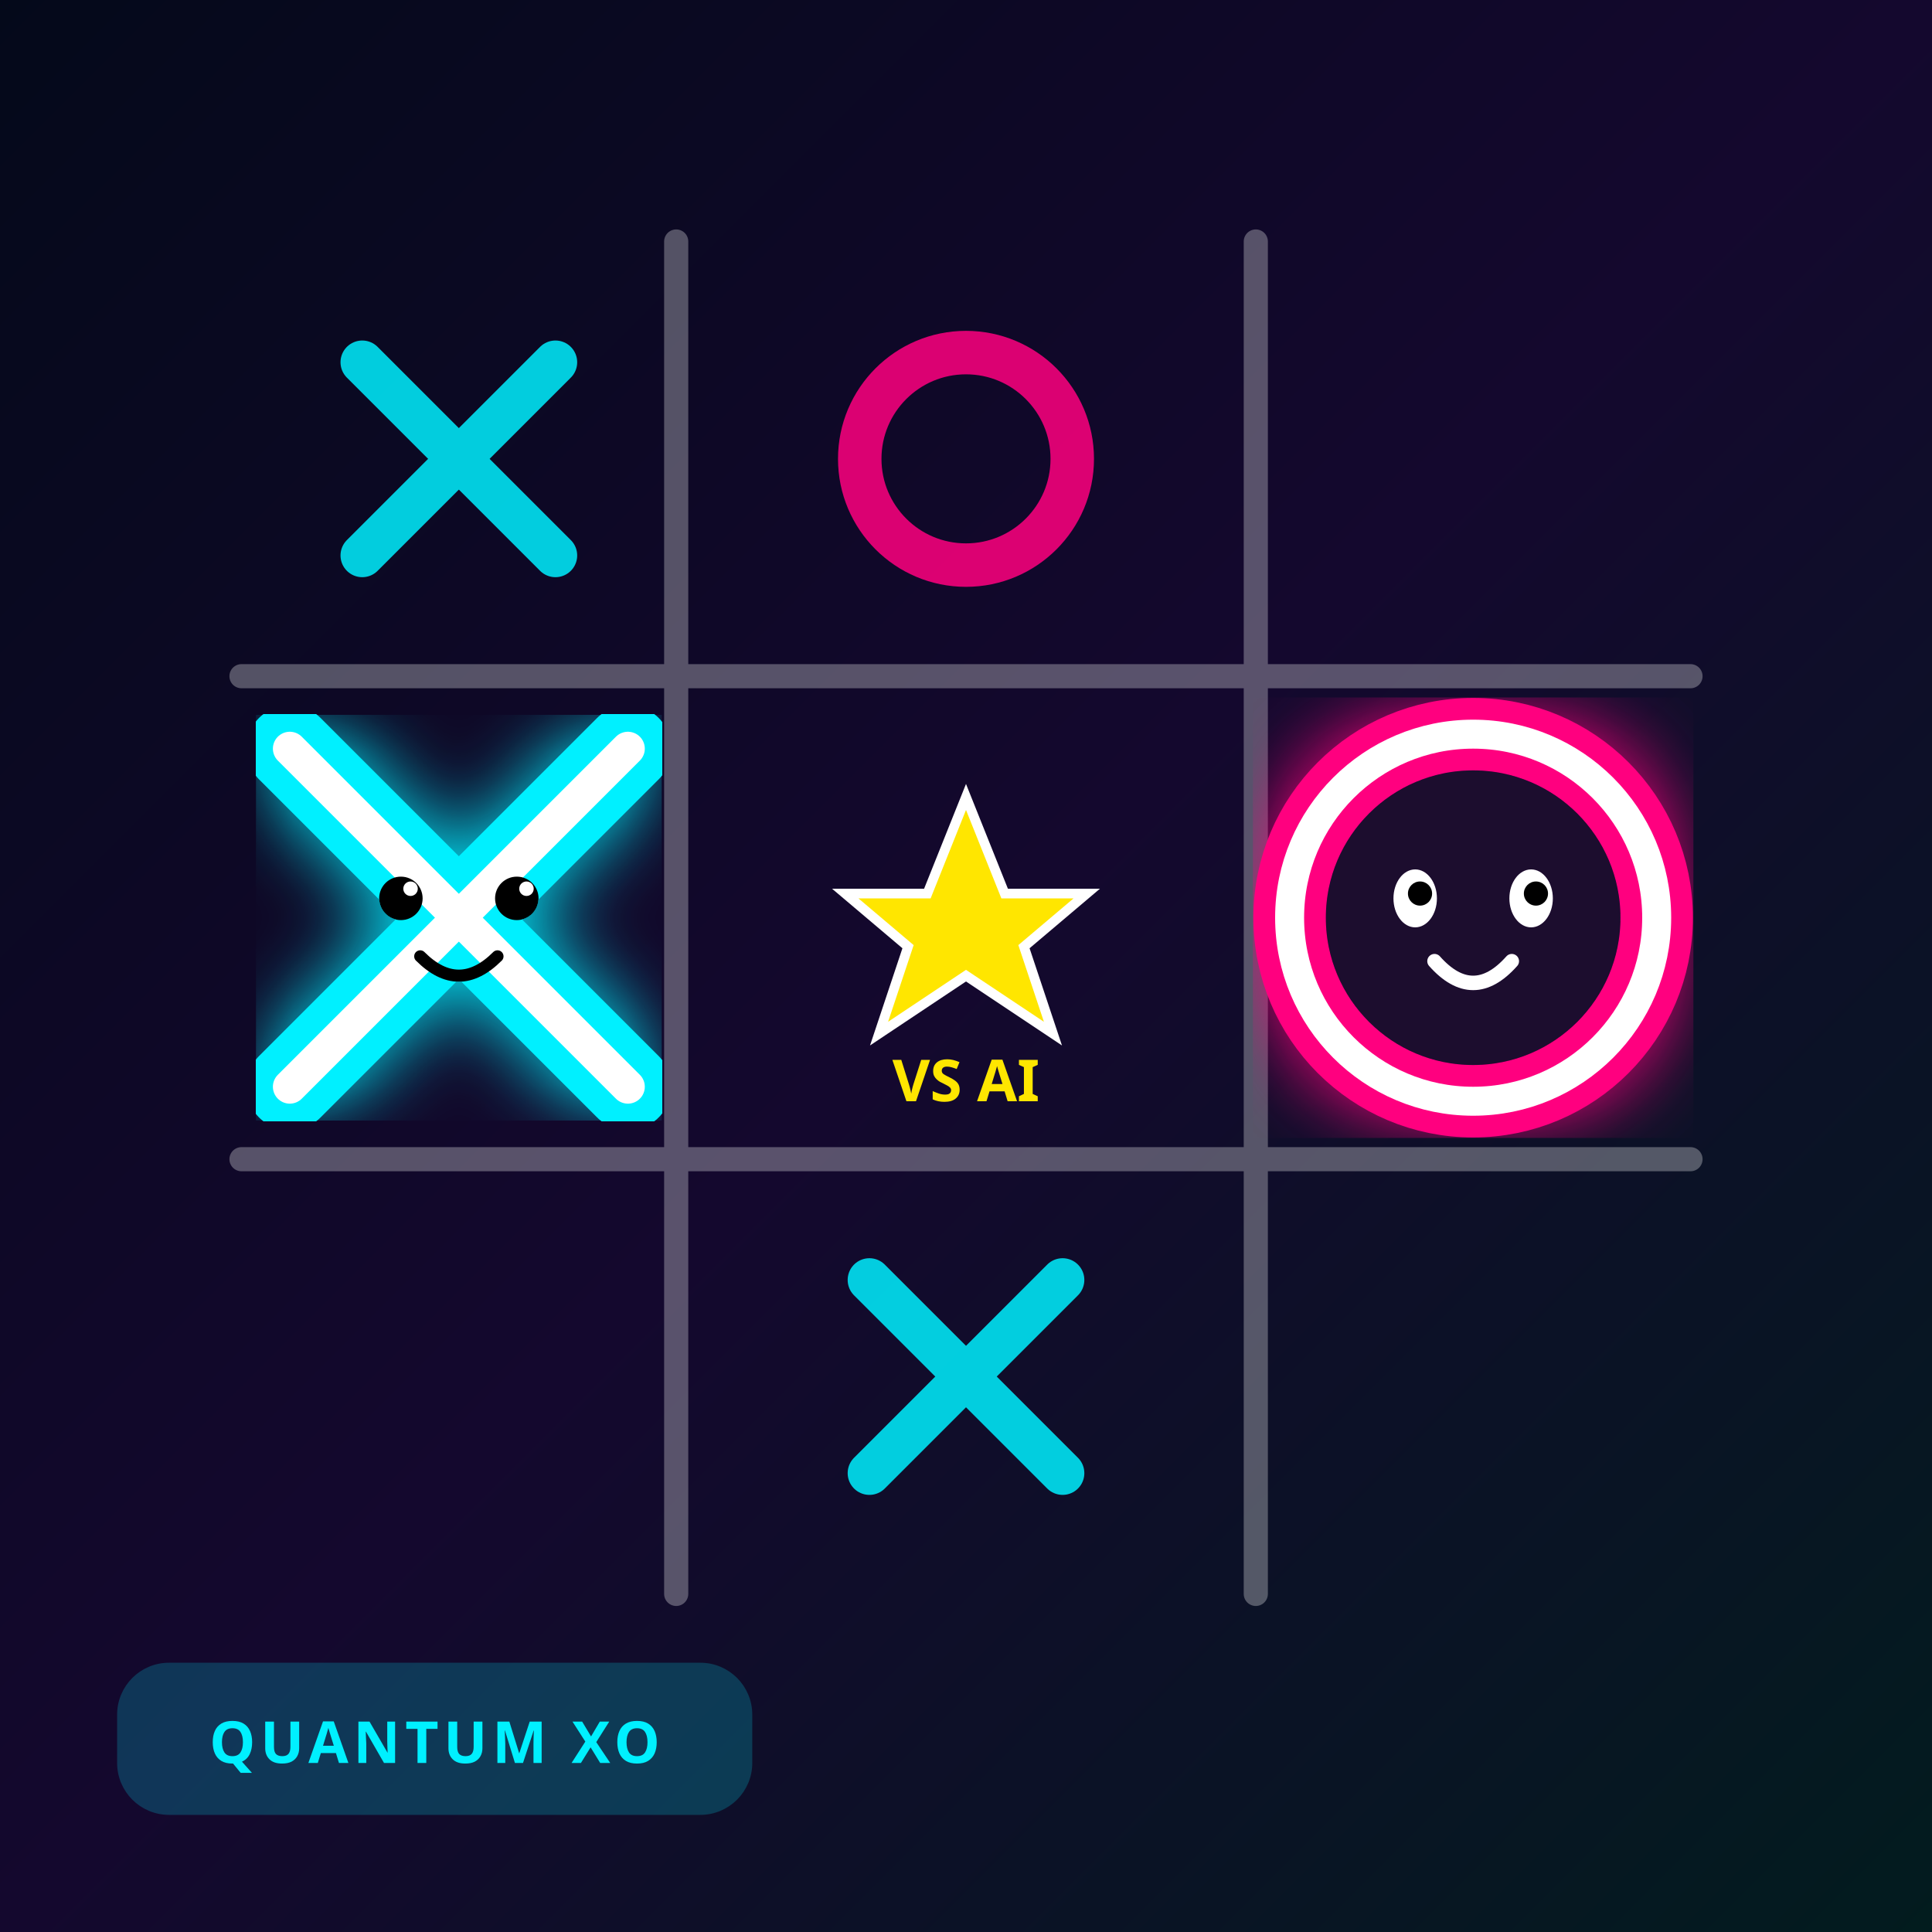
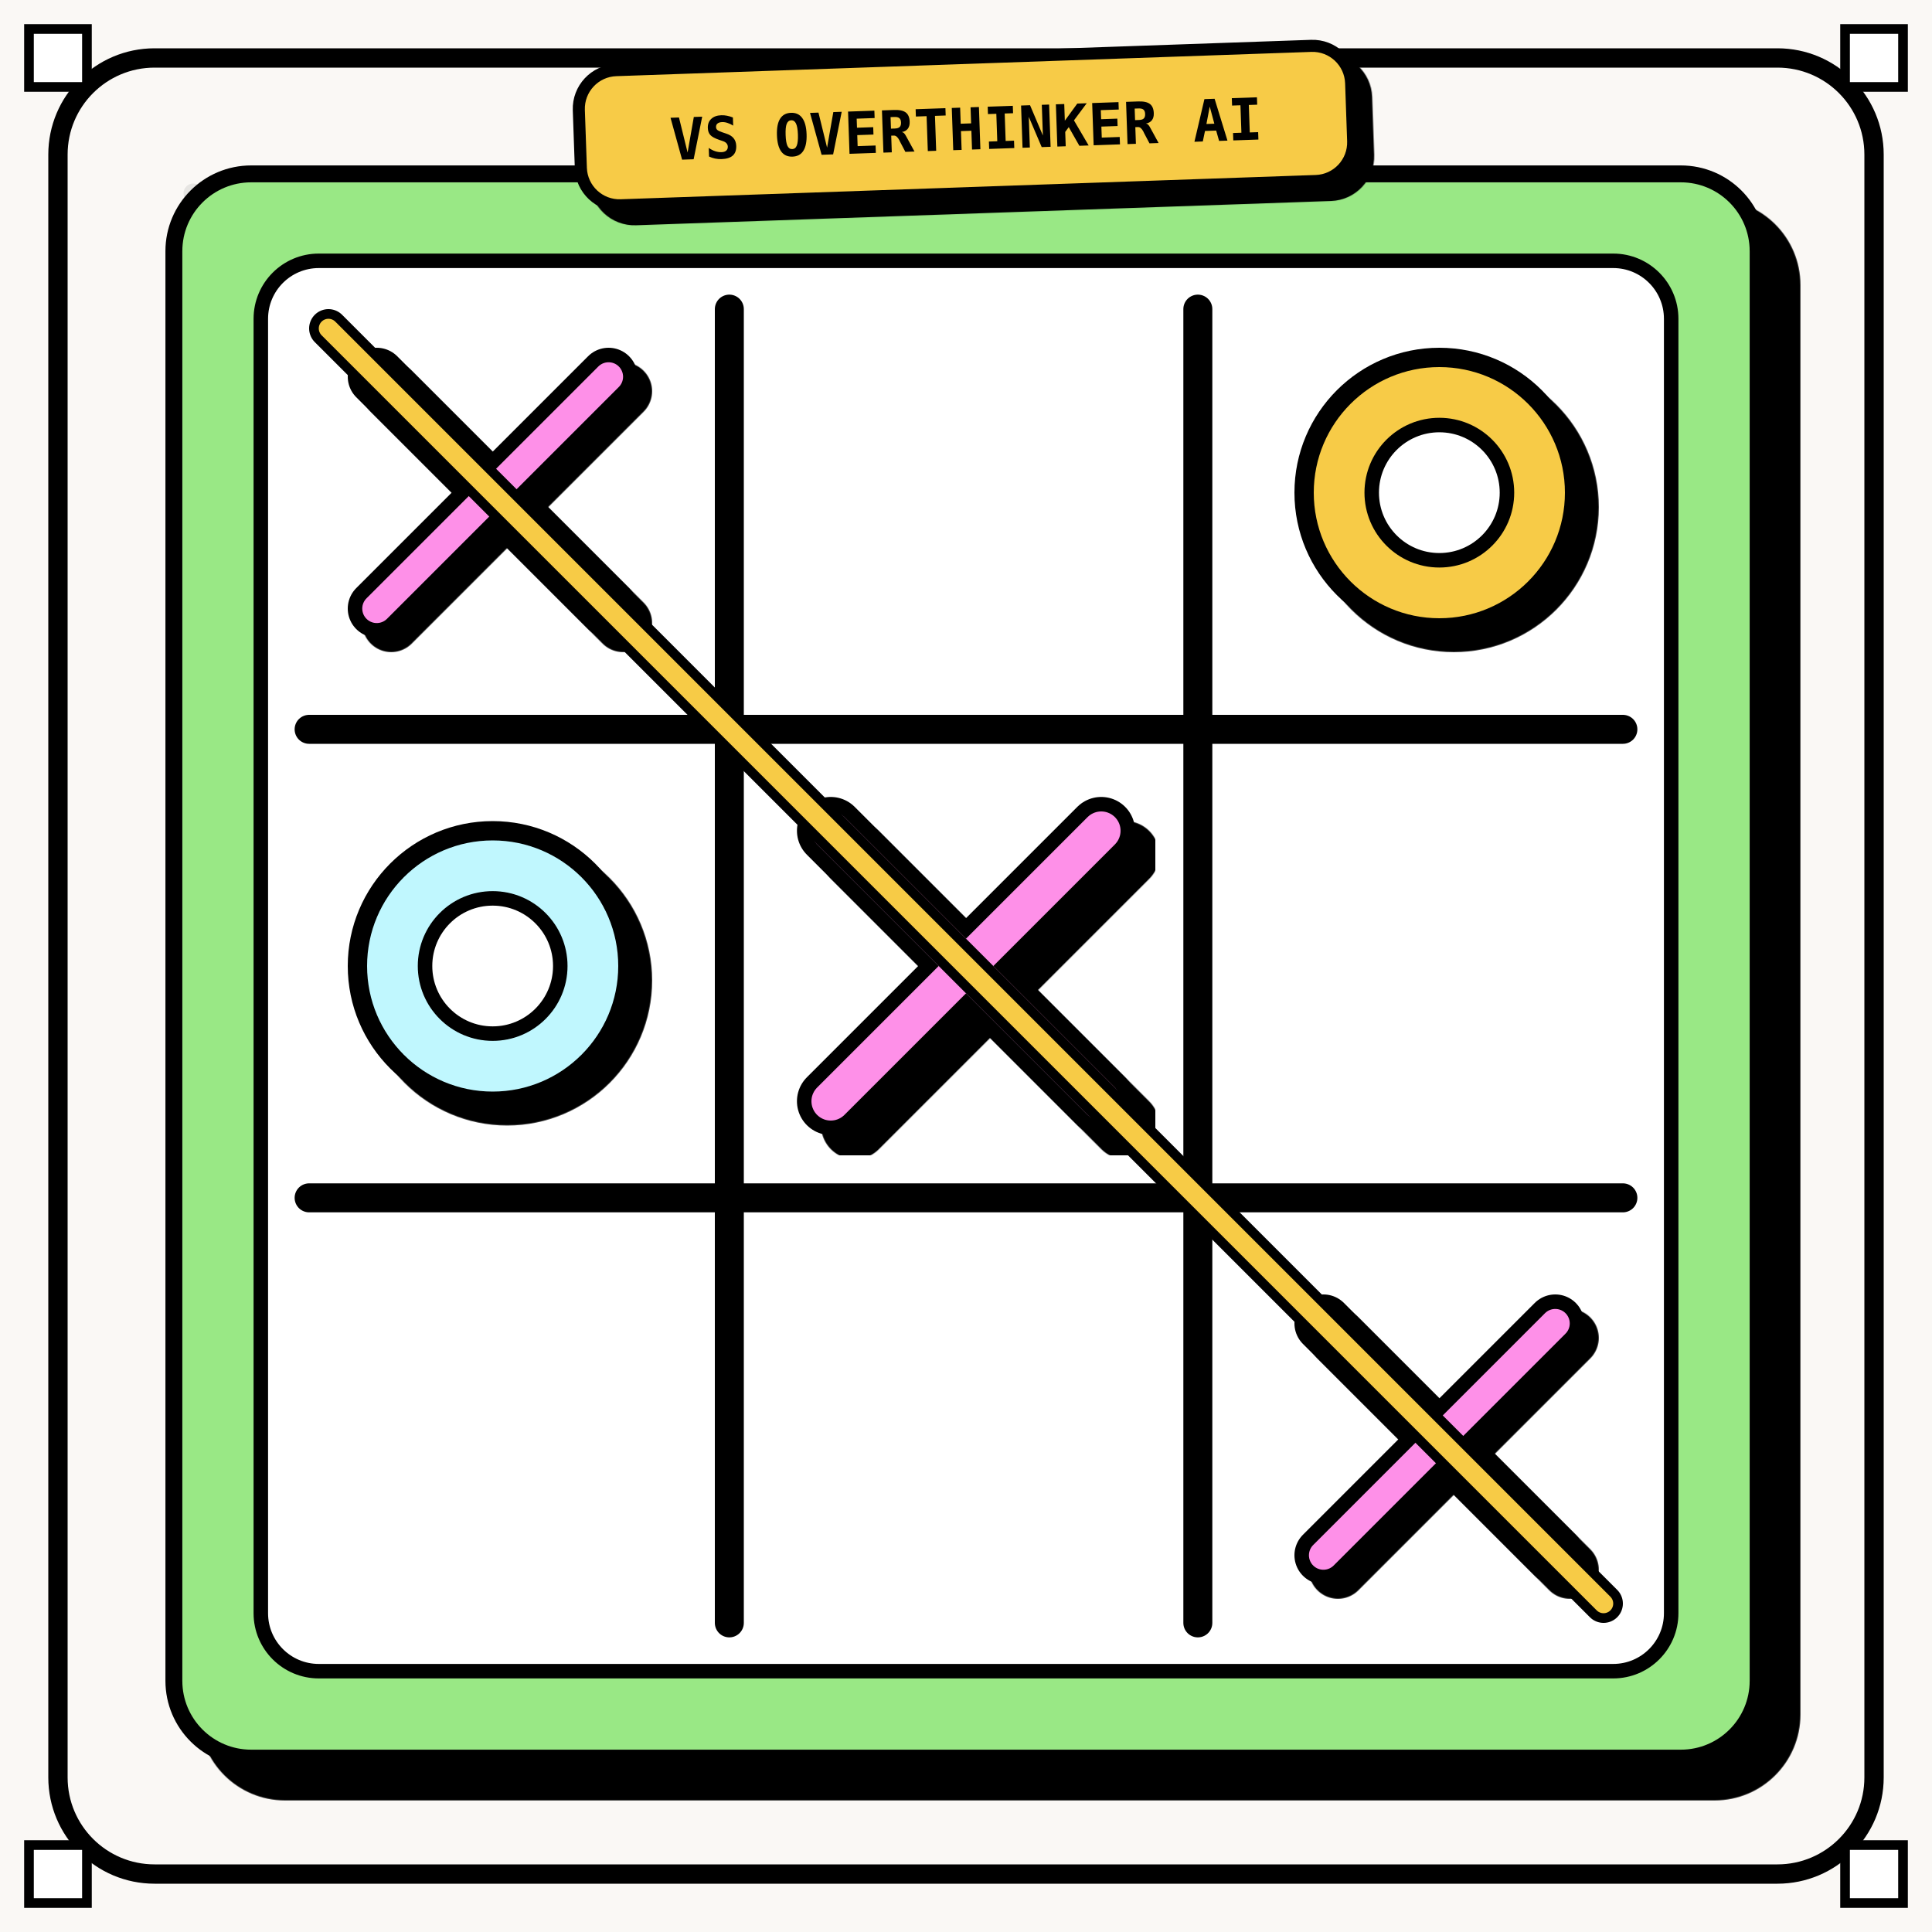
<svg xmlns="http://www.w3.org/2000/svg" viewBox="0 0 400 400" width="100%" height="100%">
  <defs>
-     <linearGradient id="xoBg" x1="0%" y1="0%" x2="100%" y2="100%">
-       <stop offset="0%" stop-color="#04091a" />
-       <stop offset="50%" stop-color="#14082e" />
-       <stop offset="100%" stop-color="#021c1e" />
-     </linearGradient>
-     <filter id="xGlow">
-       <feDropShadow dx="0" dy="0" stdDeviation="8" flood-color="#00f0ff" flood-opacity="0.95" />
+     <filter id="neoShadowSm" x="-20%" y="-20%" width="140%" height="140%">
+       <feDropShadow dx="3" dy="3" stdDeviation="0" flood-color="#000000" />
    </filter>
-     <filter id="oGlow">
-       <feDropShadow dx="0" dy="0" stdDeviation="8" flood-color="#ff007f" flood-opacity="0.95" />
+     <filter id="neoShadow" x="-20%" y="-20%" width="140%" height="140%">
+       <feDropShadow dx="5" dy="5" stdDeviation="0" flood-color="#000000" />
+     </filter>
+     <filter id="neoShadowLg" x="-20%" y="-20%" width="140%" height="140%">
+       <feDropShadow dx="7" dy="7" stdDeviation="0" flood-color="#000000" />
    </filter>
  </defs>
-   <rect width="400" height="400" fill="url(#xoBg)" />
-   <g stroke="#ffffff" stroke-width="5" opacity="0.3" stroke-linecap="round">
-     <line x1="140" y1="50" x2="140" y2="330" />
-     <line x1="260" y1="50" x2="260" y2="330" />
-     <line x1="50" y1="140" x2="350" y2="140" />
-     <line x1="50" y1="240" x2="350" y2="240" />
+   <rect width="400" height="400" fill="#FAF8F5" />
+   <g fill="#000000" opacity="0.08">
+     <circle cx="40" cy="40" r="2" />
+     <circle cx="100" cy="40" r="2" />
+     <circle cx="160" cy="40" r="2" />
+     <circle cx="220" cy="40" r="2" />
+     <circle cx="280" cy="40" r="2" />
+     <circle cx="340" cy="40" r="2" />
+     <circle cx="40" cy="100" r="2" />
+     <circle cx="100" cy="100" r="2" />
+     <circle cx="160" cy="100" r="2" />
+     <circle cx="220" cy="100" r="2" />
+     <circle cx="280" cy="100" r="2" />
+     <circle cx="340" cy="100" r="2" />
+     <circle cx="40" cy="160" r="2" />
+     <circle cx="100" cy="160" r="2" />
+     <circle cx="160" cy="160" r="2" />
+     <circle cx="220" cy="160" r="2" />
+     <circle cx="280" cy="160" r="2" />
+     <circle cx="340" cy="160" r="2" />
+     <circle cx="40" cy="220" r="2" />
+     <circle cx="100" cy="220" r="2" />
+     <circle cx="160" cy="220" r="2" />
+     <circle cx="220" cy="220" r="2" />
+     <circle cx="280" cy="220" r="2" />
+     <circle cx="340" cy="220" r="2" />
+     <circle cx="40" cy="280" r="2" />
+     <circle cx="100" cy="280" r="2" />
+     <circle cx="160" cy="280" r="2" />
+     <circle cx="220" cy="280" r="2" />
+     <circle cx="280" cy="280" r="2" />
+     <circle cx="340" cy="280" r="2" />
+     <circle cx="40" cy="340" r="2" />
+     <circle cx="100" cy="340" r="2" />
+     <circle cx="160" cy="340" r="2" />
+     <circle cx="220" cy="340" r="2" />
+     <circle cx="280" cy="340" r="2" />
+     <circle cx="340" cy="340" r="2" />
  </g>
-   <g filter="url(#xGlow)" transform="translate(95, 190)">
-     <line x1="-35" y1="-35" x2="35" y2="35" stroke="#00f0ff" stroke-width="18" stroke-linecap="round" />
-     <line x1="35" y1="-35" x2="-35" y2="35" stroke="#00f0ff" stroke-width="18" stroke-linecap="round" />
-     <line x1="-35" y1="-35" x2="35" y2="35" stroke="#ffffff" stroke-width="7" stroke-linecap="round" />
-     <line x1="35" y1="-35" x2="-35" y2="35" stroke="#ffffff" stroke-width="7" stroke-linecap="round" />
-     <circle cx="-12" cy="-4" r="4.5" fill="#000" />
-     <circle cx="12" cy="-4" r="4.5" fill="#000" />
-     <circle cx="-10" cy="-6" r="1.5" fill="#fff" />
-     <circle cx="14" cy="-6" r="1.5" fill="#fff" />
-     <path d="M -8,8 Q 0,16 8,8" stroke="#000" stroke-width="2.5" fill="none" stroke-linecap="round" />
+   <rect x="12" y="12" width="376" height="376" rx="20" fill="none" stroke="#000000" stroke-width="4" />
+   <rect x="36" y="36" width="328" height="328" rx="16" fill="#99E885" stroke="#000000" stroke-width="3.5" filter="url(#neoShadowLg)" />
+   <rect x="54" y="54" width="292" height="292" rx="12" fill="#FFFFFF" stroke="#000000" stroke-width="3" />
+   <line x1="151" y1="64" x2="151" y2="336" stroke="#000000" stroke-width="6" stroke-linecap="round" />
+   <line x1="248" y1="64" x2="248" y2="336" stroke="#000000" stroke-width="6" stroke-linecap="round" />
+   <line x1="64" y1="151" x2="336" y2="151" stroke="#000000" stroke-width="6" stroke-linecap="round" />
+   <line x1="64" y1="248" x2="336" y2="248" stroke="#000000" stroke-width="6" stroke-linecap="round" />
+   <g transform="translate(102, 102)" filter="url(#neoShadowSm)">
+     <line x1="-24" y1="-24" x2="24" y2="24" stroke="#000000" stroke-width="12" stroke-linecap="round" />
+     <line x1="24" y1="-24" x2="-24" y2="24" stroke="#000000" stroke-width="12" stroke-linecap="round" />
+     <line x1="-24" y1="-24" x2="24" y2="24" stroke="#FE90E8" stroke-width="6" stroke-linecap="round" />
+     <line x1="24" y1="-24" x2="-24" y2="24" stroke="#FE90E8" stroke-width="6" stroke-linecap="round" />
  </g>
-   <g filter="url(#oGlow)" transform="translate(305, 190)">
-     <circle cx="0" cy="0" r="38" fill="#1b082e" stroke="#ff007f" stroke-width="15" />
-     <circle cx="0" cy="0" r="38" fill="none" stroke="#ffffff" stroke-width="6" />
-     <ellipse cx="-12" cy="-4" rx="4.5" ry="6" fill="#fff" />
-     <ellipse cx="12" cy="-4" rx="4.5" ry="6" fill="#fff" />
-     <circle cx="-11" cy="-5" r="2.5" fill="#000" />
-     <circle cx="13" cy="-5" r="2.5" fill="#000" />
-     <path d="M -8,9 Q 0,18 8,9" stroke="#fff" stroke-width="3" fill="none" stroke-linecap="round" />
+   <g transform="translate(200, 200)" filter="url(#neoShadow)">
+     <line x1="-28" y1="-28" x2="28" y2="28" stroke="#000000" stroke-width="14" stroke-linecap="round" />
+     <line x1="28" y1="-28" x2="-28" y2="28" stroke="#000000" stroke-width="14" stroke-linecap="round" />
+     <line x1="-28" y1="-28" x2="28" y2="28" stroke="#FE90E8" stroke-width="8" stroke-linecap="round" />
+     <line x1="28" y1="-28" x2="-28" y2="28" stroke="#FE90E8" stroke-width="8" stroke-linecap="round" />
  </g>
-   <g transform="translate(95, 95)" opacity="0.85">
-     <line x1="-20" y1="-20" x2="20" y2="20" stroke="#00f0ff" stroke-width="9" stroke-linecap="round" />
-     <line x1="20" y1="-20" x2="-20" y2="20" stroke="#00f0ff" stroke-width="9" stroke-linecap="round" />
+   <g transform="translate(298, 298)" filter="url(#neoShadowSm)">
+     <line x1="-24" y1="-24" x2="24" y2="24" stroke="#000000" stroke-width="12" stroke-linecap="round" />
+     <line x1="24" y1="-24" x2="-24" y2="24" stroke="#000000" stroke-width="12" stroke-linecap="round" />
+     <line x1="-24" y1="-24" x2="24" y2="24" stroke="#FE90E8" stroke-width="6" stroke-linecap="round" />
+     <line x1="24" y1="-24" x2="-24" y2="24" stroke="#FE90E8" stroke-width="6" stroke-linecap="round" />
  </g>
-   <g transform="translate(200, 95)" opacity="0.85">
-     <circle cx="0" cy="0" r="22" fill="none" stroke="#ff007f" stroke-width="9" />
+   <g transform="translate(102, 200)" filter="url(#neoShadowSm)">
+     <circle cx="0" cy="0" r="28" fill="#C0F7FE" stroke="#000000" stroke-width="4" />
+     <circle cx="0" cy="0" r="14" fill="#FFFFFF" stroke="#000000" stroke-width="3" />
  </g>
-   <g transform="translate(200, 190)">
-     <polygon points="0,-25 8,-5 25,-5 12,6 18,24 0,12 -18,24 -12,6 -25,-5 -8,-5" fill="#ffe600" stroke="#fff" stroke-width="2" />
-     <text x="0" y="38" font-family="'Arial Black', sans-serif" font-size="12" fill="#ffe600" font-weight="900" text-anchor="middle">VS AI</text>
+   <g transform="translate(298, 102)" filter="url(#neoShadowSm)">
+     <circle cx="0" cy="0" r="28" fill="#F7CB46" stroke="#000000" stroke-width="4" />
+     <circle cx="0" cy="0" r="14" fill="#FFFFFF" stroke="#000000" stroke-width="3" />
  </g>
-   <g transform="translate(200, 285)" opacity="0.85">
-     <line x1="-20" y1="-20" x2="20" y2="20" stroke="#00f0ff" stroke-width="9" stroke-linecap="round" />
-     <line x1="20" y1="-20" x2="-20" y2="20" stroke="#00f0ff" stroke-width="9" stroke-linecap="round" />
+   <line x1="68" y1="68" x2="332" y2="332" stroke="#000000" stroke-width="8" stroke-linecap="round" />
+   <line x1="68" y1="68" x2="332" y2="332" stroke="#F7CB46" stroke-width="4" stroke-linecap="round" />
+   <g transform="translate(200, 26) rotate(-2)">
+     <rect x="-80" y="-14" width="160" height="28" rx="8" fill="#F7CB46" stroke="#000000" stroke-width="2.5" filter="url(#neoShadowSm)" />
+     <text x="0" y="5" font-family="'JetBrains Mono', monospace" font-weight="900" font-size="12" fill="#000000" text-anchor="middle">VS OVERTHINKER AI</text>
  </g>
-   <rect x="25" y="345" width="130" height="30" rx="10" fill="#00f0ff" opacity="0.2" stroke="#00f0ff" stroke-width="1.5" />
-   <text x="90" y="365" fill="#00f0ff" font-family="'Arial Black', sans-serif" font-size="12" font-weight="900" text-anchor="middle" letter-spacing="1">QUANTUM XO</text>
+   <rect x="6" y="6" width="12" height="12" fill="#FFFFFF" stroke="#000000" stroke-width="2" />
+   <rect x="382" y="6" width="12" height="12" fill="#FFFFFF" stroke="#000000" stroke-width="2" />
+   <rect x="6" y="382" width="12" height="12" fill="#FFFFFF" stroke="#000000" stroke-width="2" />
+   <rect x="382" y="382" width="12" height="12" fill="#FFFFFF" stroke="#000000" stroke-width="2" />
</svg>
